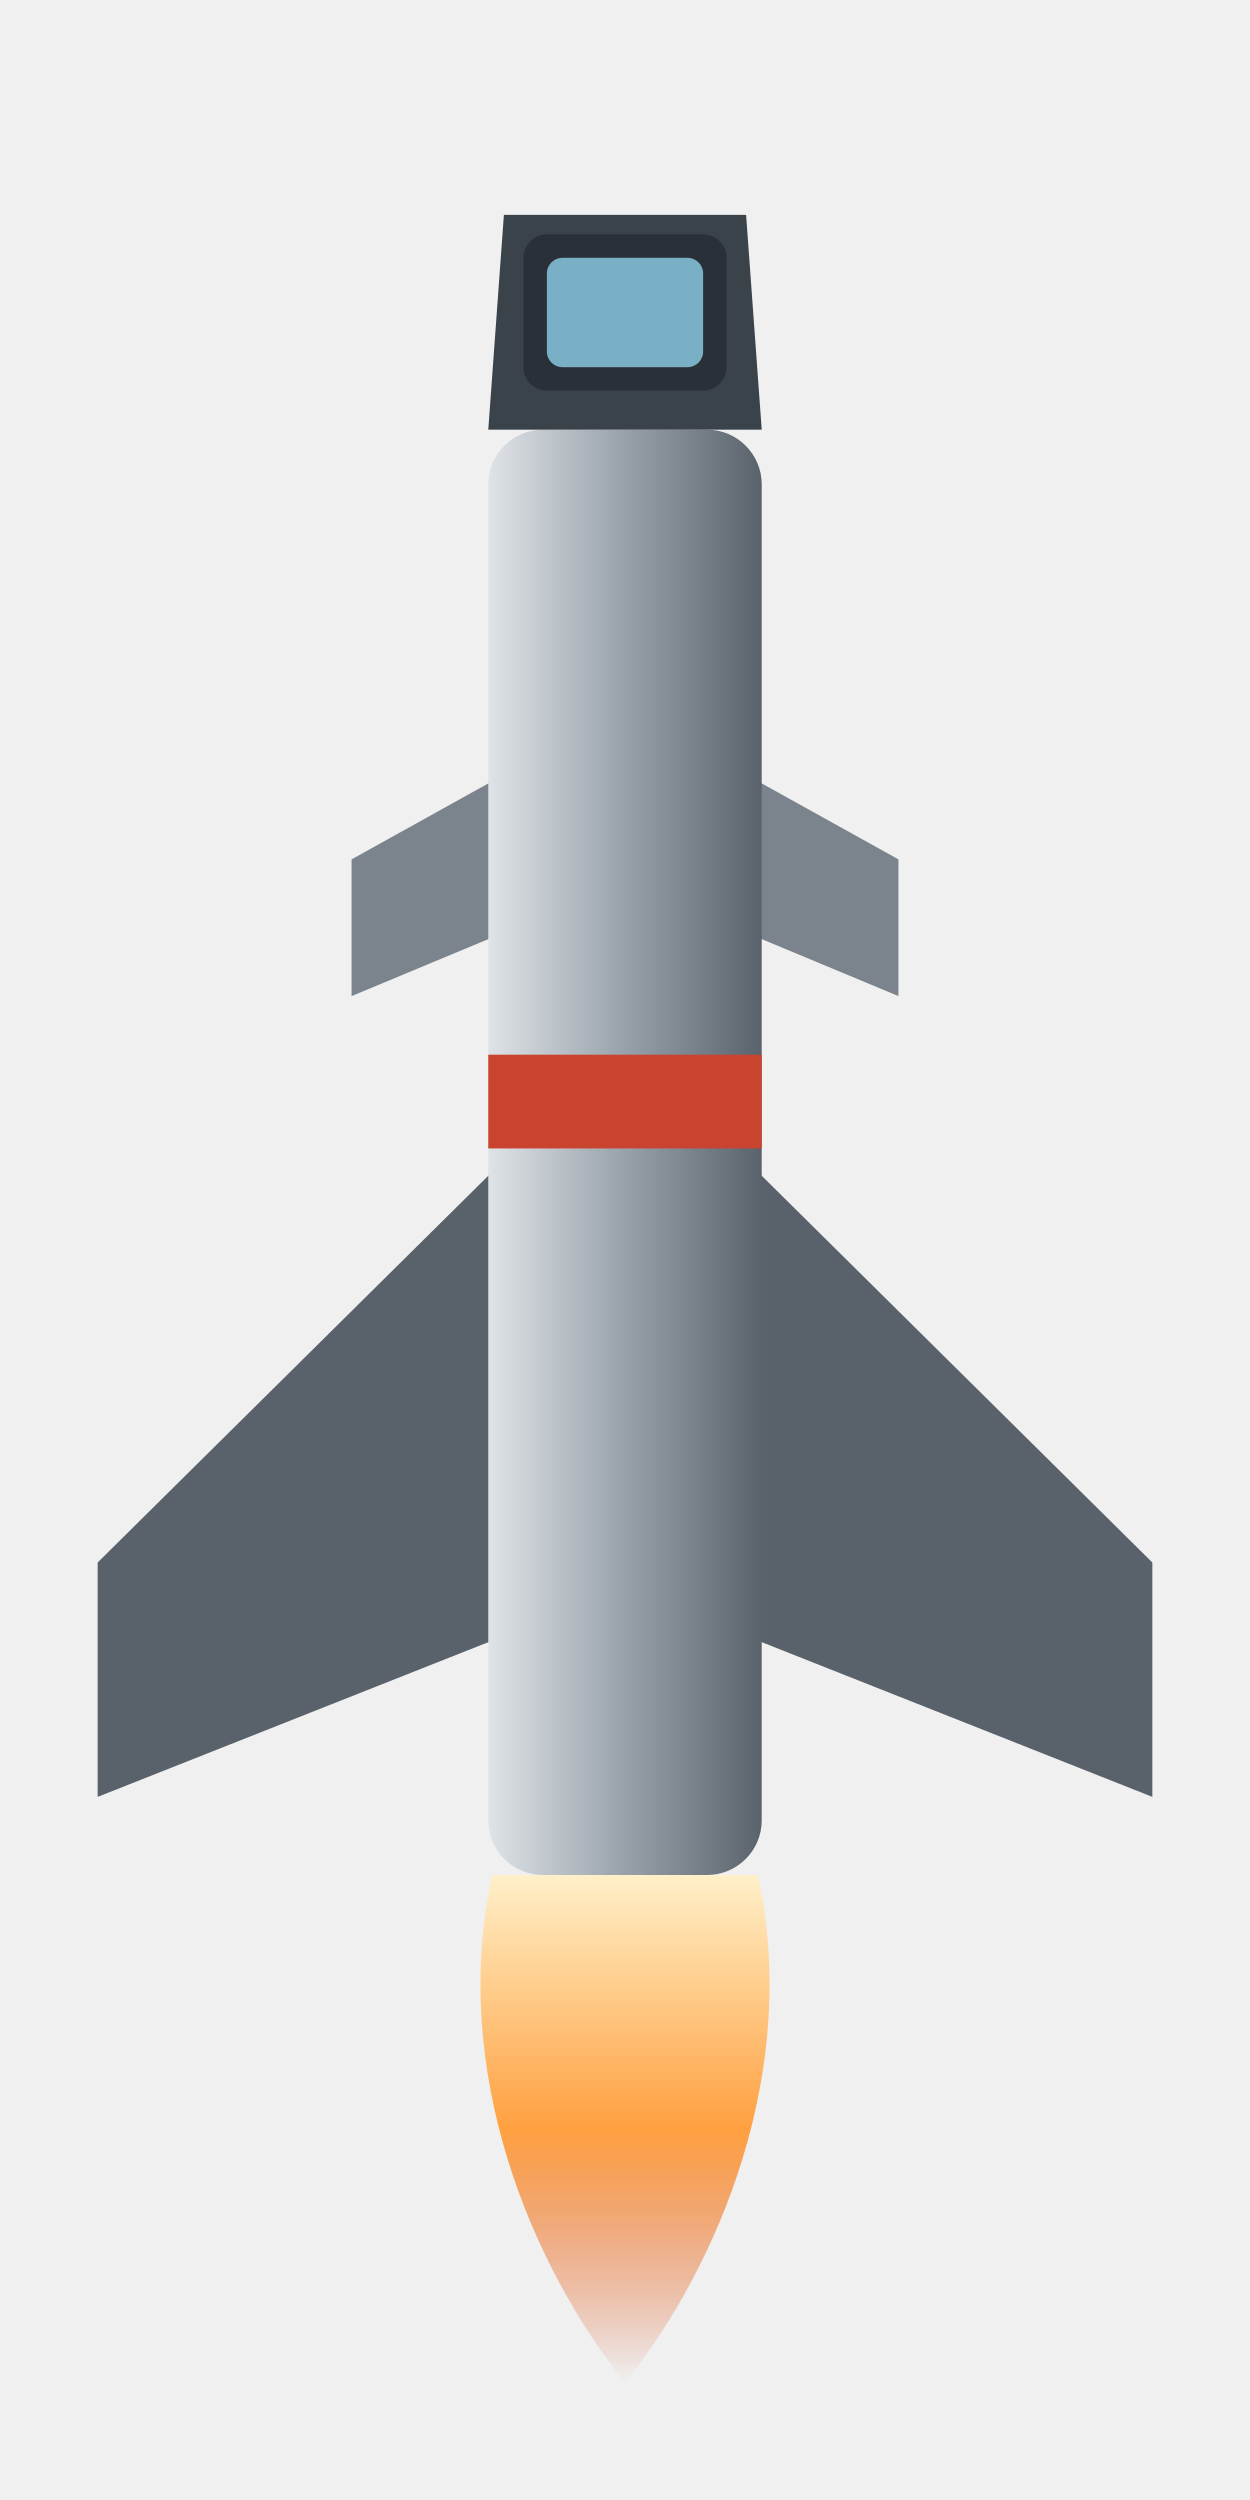
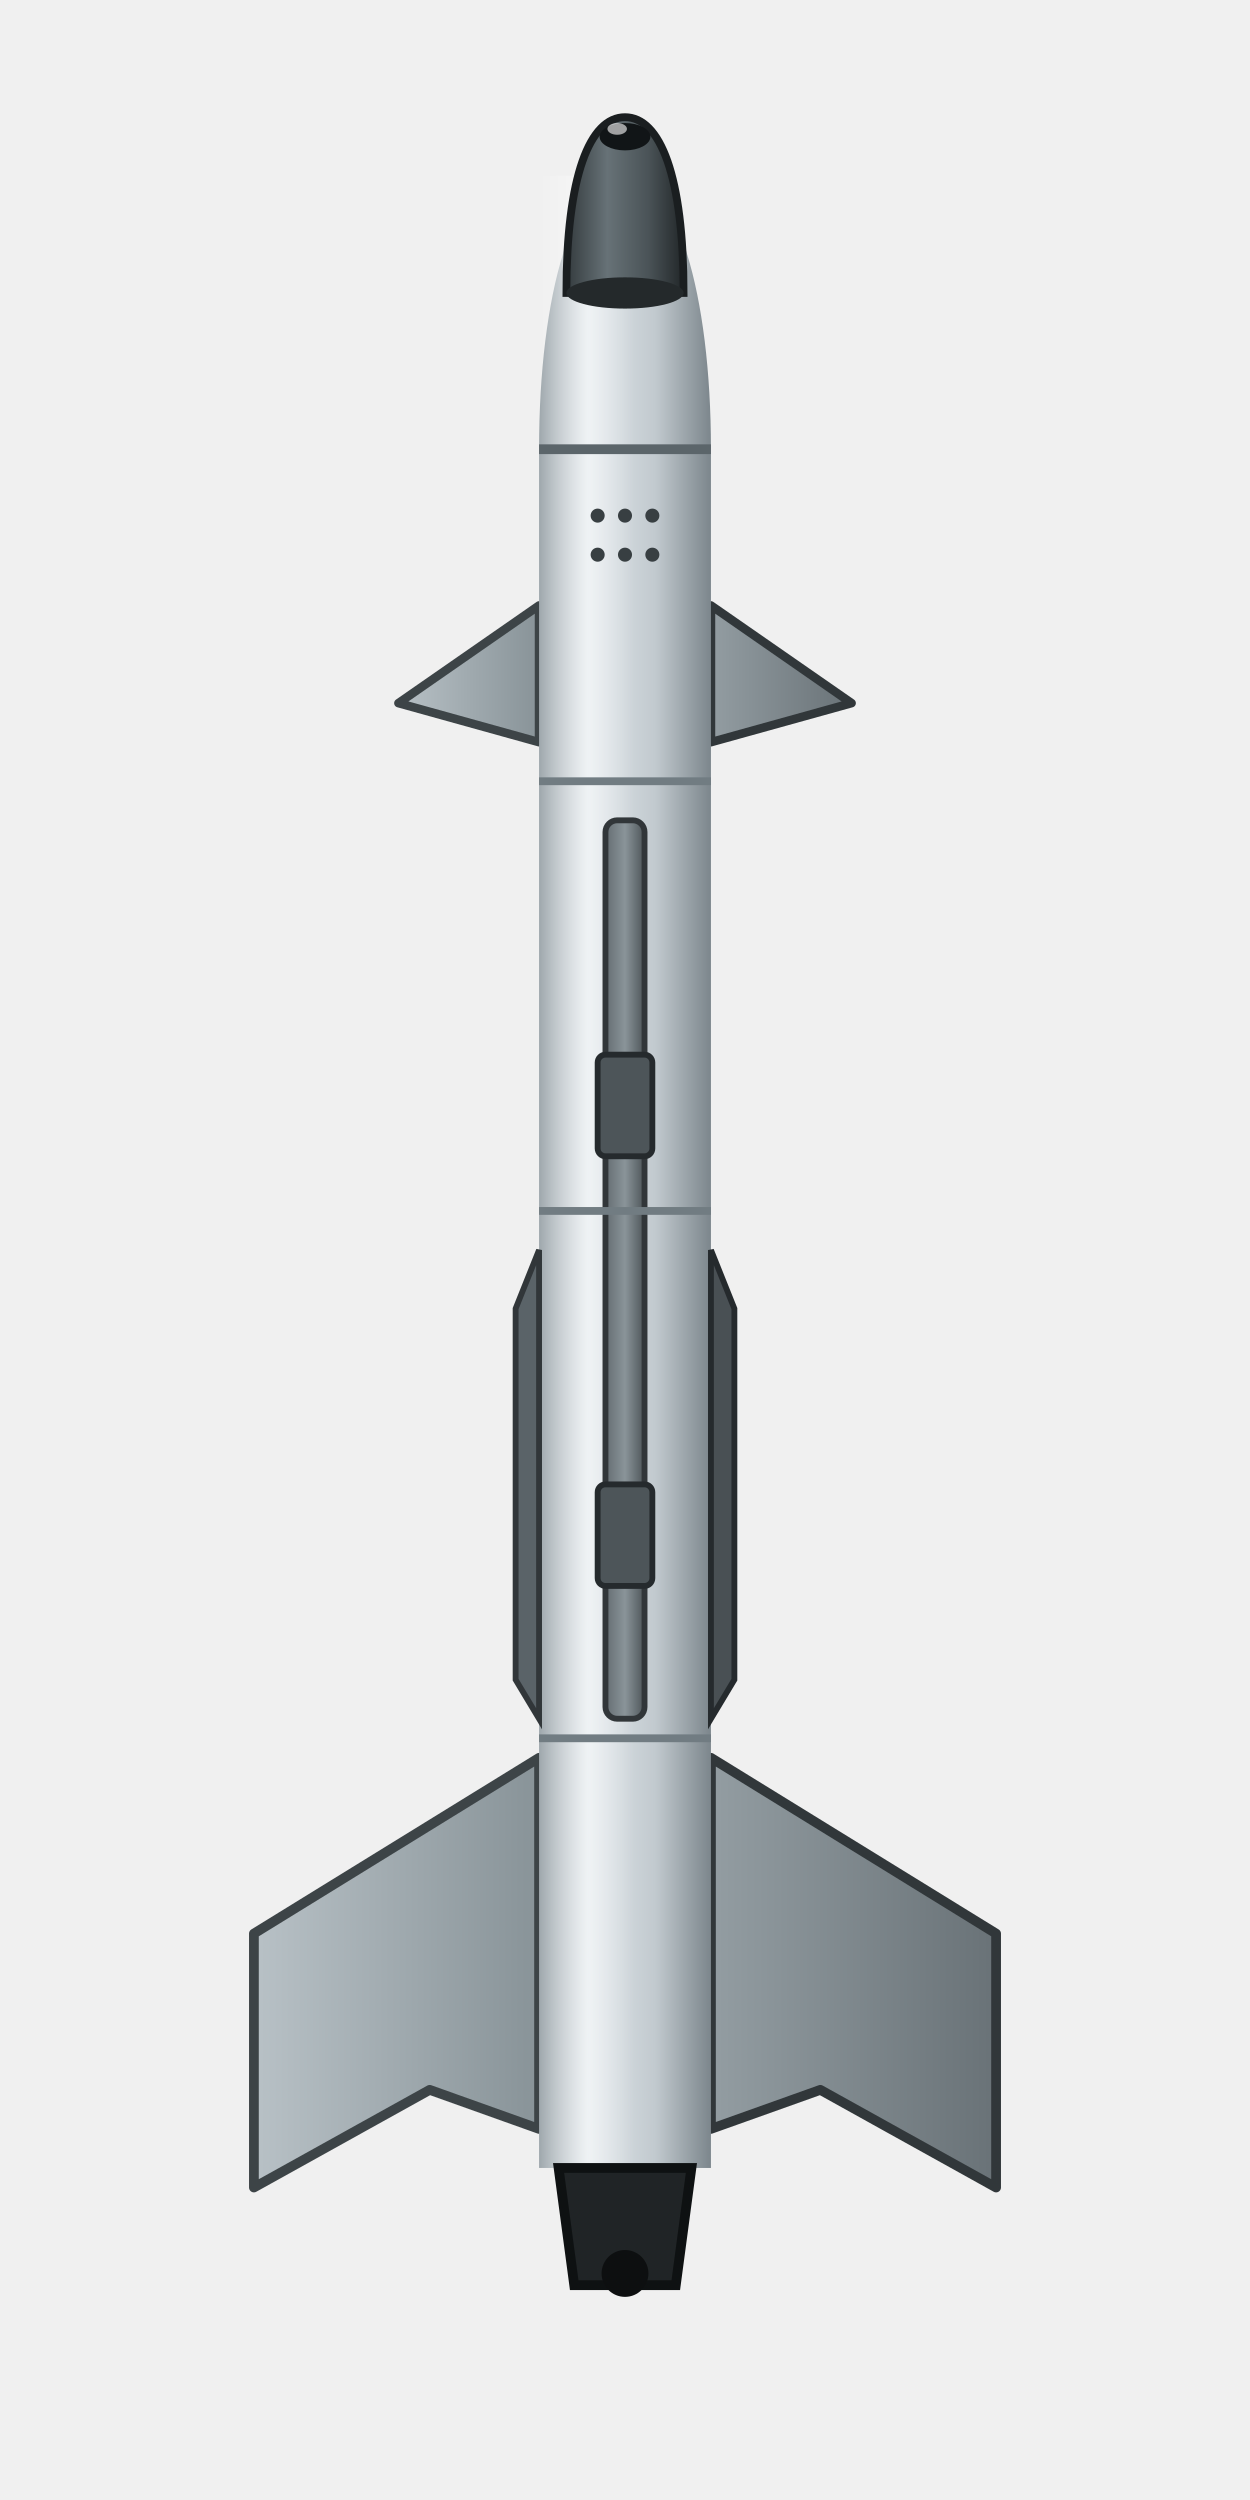
- <svg xmlns="http://www.w3.org/2000/svg" viewBox="0 0 32 64">
+ <svg xmlns="http://www.w3.org/2000/svg" viewBox="0 0 32 64" width="100%" height="100%">
  <defs>
-     <linearGradient id="ap-body" x1="0" y1="0" x2="1" y2="0">
-       <stop offset="0" stop-color="#dfe3e7" />
-       <stop offset="0.45" stop-color="#9fa8b0" />
-       <stop offset="1" stop-color="#5a636b" />
+     <linearGradient id="kh25-body" x1="0" y1="0" x2="1" y2="0">
+       <stop offset="0%" stop-color="#9ea7ac" />
+       <stop offset="28%" stop-color="#e2e8ec" />
+       <stop offset="68%" stop-color="#c1c9ce" />
+       <stop offset="100%" stop-color="#7c868c" />
    </linearGradient>
-     <linearGradient id="ap-flame" x1="0" y1="0" x2="0" y2="1">
-       <stop offset="0" stop-color="#fff0c9" />
-       <stop offset="0.5" stop-color="#ffa040" />
-       <stop offset="1" stop-color="#d94a1c" stop-opacity="0" />
+     <linearGradient id="kh25-shine" x1="0" y1="0" x2="1" y2="0">
+       <stop offset="0%" stop-color="#ffffff" stop-opacity="0" />
+       <stop offset="30%" stop-color="#ffffff" stop-opacity="0.45" />
+       <stop offset="55%" stop-color="#ffffff" stop-opacity="0" />
+     </linearGradient>
+     <linearGradient id="kh25-seeker" x1="0" y1="0" x2="1" y2="0">
+       <stop offset="0%" stop-color="#343b3e" />
+       <stop offset="35%" stop-color="#677277" />
+       <stop offset="70%" stop-color="#4a5357" />
+       <stop offset="100%" stop-color="#222729" />
+     </linearGradient>
+     <linearGradient id="fin-left" x1="0" y1="0" x2="1" y2="0">
+       <stop offset="0%" stop-color="#b8c1c6" />
+       <stop offset="100%" stop-color="#889398" />
+     </linearGradient>
+     <linearGradient id="fin-right" x1="0" y1="0" x2="1" y2="0">
+       <stop offset="0%" stop-color="#939da2" />
+       <stop offset="100%" stop-color="#697277" />
+     </linearGradient>
+     <linearGradient id="fairing-grad" x1="0" y1="0" x2="1" y2="0">
+       <stop offset="0%" stop-color="#646d72" />
+       <stop offset="50%" stop-color="#8a9499" />
+       <stop offset="100%" stop-color="#4d5559" />
    </linearGradient>
  </defs>
-   <path d="M12.6 48 L19.4 48 C20.5 53 18.4 58 16 61 C13.6 58 11.5 53 12.6 48 Z" fill="url(#ap-flame)" />
-   <path d="M12.6 30 L2.5 40 L2.5 46 L12.6 42 Z" fill="#59626a" />
-   <path d="M19.4 30 L29.5 40 L29.5 46 L19.4 42 Z" fill="#59626a" />
-   <path d="M12.6 20 L9 22 L9 25.5 L12.6 24 Z" fill="#7b848c" />
-   <path d="M19.4 20 L23 22 L23 25.5 L19.4 24 Z" fill="#7b848c" />
-   <rect x="12.5" y="11" width="7" height="37" rx="1.4" fill="url(#ap-body)" />
-   <rect x="12.5" y="27" width="7" height="2.4" fill="#c9432f" />
-   <path d="M12.5 11 L12.9 5.5 L19.1 5.5 L19.5 11 Z" fill="#3a424a" />
-   <rect x="13.4" y="6" width="5.2" height="4" rx="0.6" fill="#2a3038" />
-   <rect x="14" y="6.6" width="4" height="2.8" rx="0.4" fill="#8fd0e8" opacity="0.8" />
+   <polygon points="13.8,45 6.5,49.5 6.5,56 11,53.5 13.8,54.5" fill="url(#fin-left)" stroke="#3d4447" stroke-width="0.25" stroke-linejoin="round" />
+   <polygon points="18.2,45 25.5,49.5 25.5,56 21,53.5 18.2,54.5" fill="url(#fin-right)" stroke="#31373a" stroke-width="0.25" stroke-linejoin="round" />
+   <polygon points="13.8,15.5 10.2,18 13.8,19" fill="url(#fin-left)" stroke="#3d4447" stroke-width="0.22" stroke-linejoin="round" />
+   <polygon points="18.2,15.5 21.8,18 18.2,19" fill="url(#fin-right)" stroke="#31373a" stroke-width="0.22" stroke-linejoin="round" />
+   <polygon points="15.6,15.2 15.6,12.5 16.4,12.5 16.4,15.2" fill="#cfd7dc" stroke="#3d4447" stroke-width="0.18" />
+   <path d="M 13.8 11.5             C 13.8 7.5, 14.7 4.5, 16 4.5             C 17.3 4.5, 18.2 7.5, 18.2 11.5             Z" fill="url(#kh25-body)" />
+   <rect x="13.8" y="11.5" width="4.4" height="44" fill="url(#kh25-body)" />
+   <rect x="13.8" y="4.5" width="4.4" height="51" fill="url(#kh25-shine)" />
+   <path d="M 14.5 7.5 C 14.5 4.5, 15.1 3, 16 3 C 16.9 3, 17.5 4.5, 17.5 7.5 Z" fill="url(#kh25-seeker)" stroke="#1a1e20" stroke-width="0.2" />
+   <ellipse cx="16" cy="7.5" rx="1.5" ry="0.4" fill="#24292b" />
+   <ellipse cx="16" cy="3.5" rx="0.65" ry="0.35" fill="#111517" />
+   <ellipse cx="15.8" cy="3.3" rx="0.25" ry="0.15" fill="#ffffff" opacity="0.6" />
+   <line x1="13.8" y1="11.5" x2="18.2" y2="11.5" stroke="#5b656a" stroke-width="0.25" />
+   <circle cx="15.3" cy="13.2" r="0.18" fill="#383f42" />
+   <circle cx="16" cy="13.2" r="0.18" fill="#383f42" />
+   <circle cx="16.7" cy="13.2" r="0.18" fill="#383f42" />
+   <circle cx="15.3" cy="14.2" r="0.18" fill="#383f42" />
+   <circle cx="16" cy="14.2" r="0.18" fill="#383f42" />
+   <circle cx="16.7" cy="14.2" r="0.18" fill="#383f42" />
+   <rect x="15.5" y="21" width="1" height="23" rx="0.3" fill="url(#fairing-grad)" stroke="#313639" stroke-width="0.15" />
+   <rect x="15.3" y="27" width="1.4" height="2.6" rx="0.2" fill="#4d5559" stroke="#252a2d" stroke-width="0.15" />
+   <rect x="15.3" y="38" width="1.4" height="2.6" rx="0.2" fill="#4d5559" stroke="#252a2d" stroke-width="0.15" />
+   <polygon points="13.8,32 13.2,33.5 13.2,43 13.8,44" fill="#5a6368" stroke="#313639" stroke-width="0.15" />
+   <polygon points="18.2,32 18.8,33.5 18.8,43 18.2,44" fill="#495054" stroke="#252a2d" stroke-width="0.15" />
+   <line x1="13.8" y1="20" x2="18.2" y2="20" stroke="#717c82" stroke-width="0.2" />
+   <line x1="13.8" y1="31" x2="18.2" y2="31" stroke="#717c82" stroke-width="0.2" />
+   <line x1="13.8" y1="44.5" x2="18.2" y2="44.5" stroke="#717c82" stroke-width="0.2" />
+   <path d="M 14.3 55.5 L 17.7 55.5 L 17.3 58.5 L 14.7 58.5 Z" fill="#202426" stroke="#0e1112" stroke-width="0.25" />
+   <circle cx="16" cy="58.2" r="0.6" fill="#0d0f10" />
</svg>
